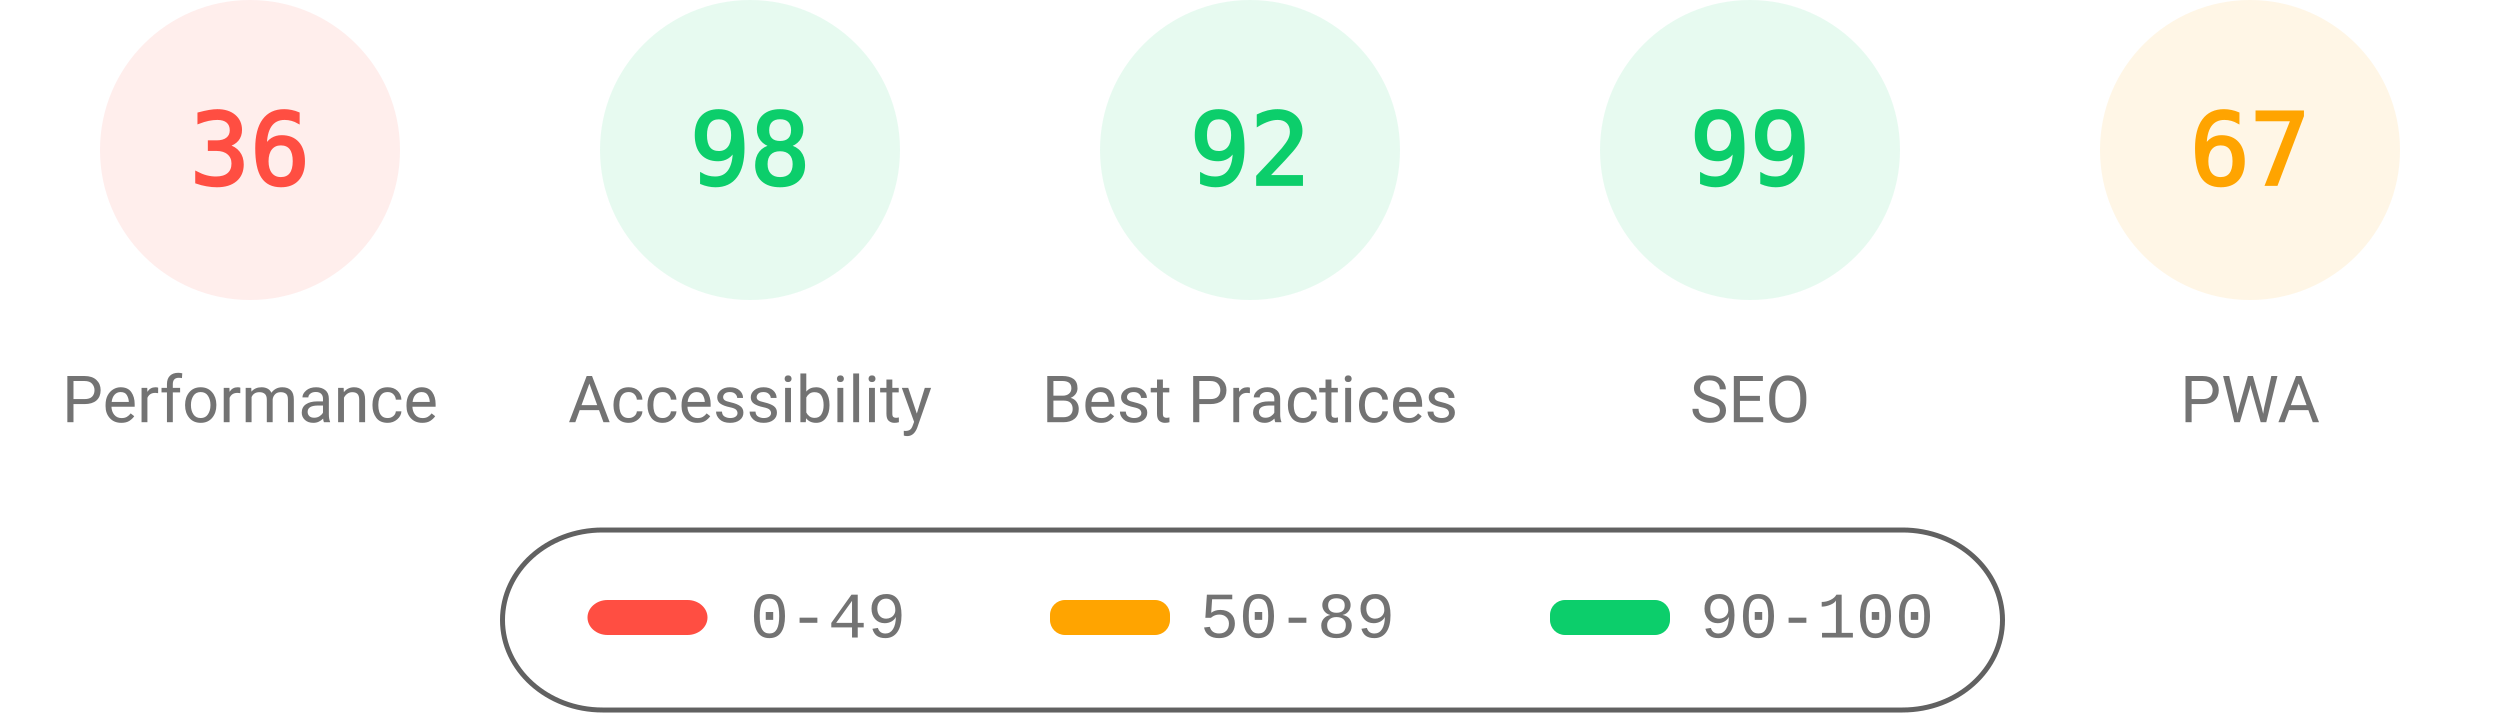
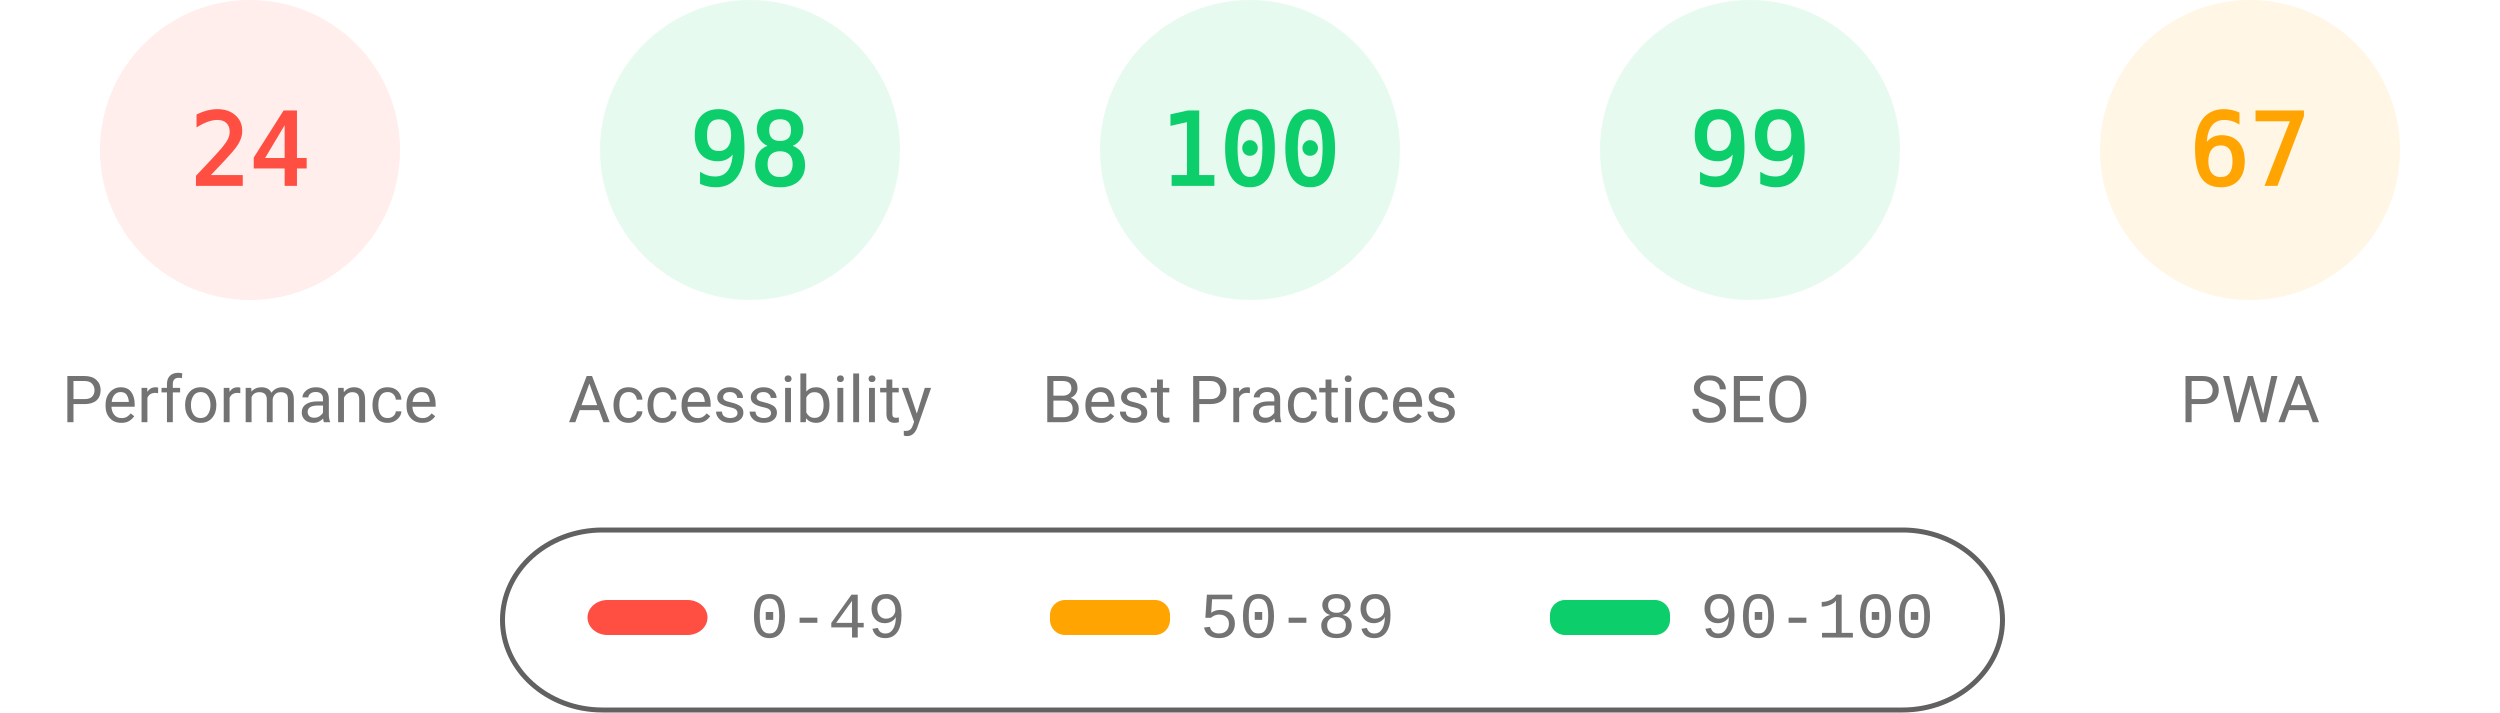
<svg xmlns="http://www.w3.org/2000/svg" fill="none" width="1000" height="285">
  <style>.gauge-base{opacity:.1}.gauge-arc{fill:none;animation-delay:250ms;stroke-linecap:round;transform:rotate(-90deg);transform-origin:100px 60px;animation:load-gauge 1s ease forwards}.guage-text{font-size:40px;font-family:monospace;text-align:center}.guage-red{color:#ff4e42;fill:#ff4e42;stroke:#ff4e42}.guage-orange{color:#ffa400;fill:#ffa400;stroke:#ffa400}.guage-green{color:#0cce6b;fill:#0cce6b;stroke:#0cce6b}.guage-undefined{color:#5c5c5c;fill:#5c5c5c;stroke:#5c5c5c}.guage-title{color:#737373;fill:#737373;stroke:none;font-size:26px;line-height:26px;font-family:Roboto,Halvetica,Arial,sans-serif}@keyframes load-gauge{from{stroke-dasharray:0 352.858}}</style>
  <svg class="guage-div guage-perf guage-red" viewBox="0 0 200 200" width="200" height="200">
    <circle class="gauge-base" r="56" cx="100" cy="60" stroke-width="8" />
-     <circle class="gauge-arc guage-arc-1" r="56" cx="100" cy="60" stroke-width="8" style="stroke-dasharray:126.669,351.858" />
-     <text class="guage-text" x="100" y="60" alignment-baseline="central" dominant-baseline="central" text-anchor="middle">36</text>
+     <circle class="gauge-arc guage-arc-1" r="56" cx="100" cy="60" stroke-width="8" style="stroke-dasharray:84.446,351.858" />
+     <text class="guage-text" x="100" y="60" alignment-baseline="central" dominant-baseline="central" text-anchor="middle">24</text>
    <text class="guage-title" x="100" y="160" alignment-baseline="central" dominant-baseline="central" text-anchor="middle">Performance</text>
  </svg>
  <svg class="guage-div guage-acc guage-green" viewBox="0 0 200 200" width="200" height="200" x="200">
    <circle class="gauge-base" r="56" cx="100" cy="60" stroke-width="8" />
    <circle class="gauge-arc guage-arc-2" r="56" cx="100" cy="60" stroke-width="8" style="stroke-dasharray:344.821,351.858" />
    <text class="guage-text" x="100" y="60" alignment-baseline="central" dominant-baseline="central" text-anchor="middle">98</text>
    <text class="guage-title" x="100" y="160" alignment-baseline="central" dominant-baseline="central" text-anchor="middle">Accessibility</text>
  </svg>
  <svg class="guage-div guage-best guage-green" viewBox="0 0 200 200" width="200" height="200" x="400">
    <circle class="gauge-base" r="56" cx="100" cy="60" stroke-width="8" />
-     <circle class="gauge-arc guage-arc-3" r="56" cx="100" cy="60" stroke-width="8" style="stroke-dasharray:323.709,351.858" />
-     <text class="guage-text" x="100" y="60" alignment-baseline="central" dominant-baseline="central" text-anchor="middle">92</text>
+     <circle class="gauge-arc guage-arc-3" r="56" cx="100" cy="60" stroke-width="8" style="stroke-dasharray:351.858,351.858" />
+     <text class="guage-text" x="100" y="60" alignment-baseline="central" dominant-baseline="central" text-anchor="middle">100</text>
    <text class="guage-title" x="100" y="160" alignment-baseline="central" dominant-baseline="central" text-anchor="middle">Best Practices</text>
  </svg>
  <svg class="guage-div guage-seo guage-green" viewBox="0 0 200 200" width="200" height="200" x="600">
    <circle class="gauge-base" r="56" cx="100" cy="60" stroke-width="8" />
    <circle class="gauge-arc guage-arc-4" r="56" cx="100" cy="60" stroke-width="8" style="stroke-dasharray:348.339,351.858" />
    <text class="guage-text" x="100" y="60" alignment-baseline="central" dominant-baseline="central" text-anchor="middle">99</text>
    <text class="guage-title" x="100" y="160" alignment-baseline="central" dominant-baseline="central" text-anchor="middle">SEO</text>
  </svg>
  <svg class="guage-div guage-pwa guage-orange" viewBox="0 0 200 200" width="200" height="200" x="800">
    <circle class="gauge-base" r="56" cx="100" cy="60" stroke-width="8" />
    <circle class="gauge-arc guage-arc-4" r="56" cx="100" cy="60" stroke-width="8" style="stroke-dasharray:235.745,351.858" />
    <text class="guage-text" x="100" y="60" alignment-baseline="central" dominant-baseline="central" text-anchor="middle">67</text>
    <text class="guage-title" x="100" y="160" alignment-baseline="central" dominant-baseline="central" text-anchor="middle">PWA</text>
  </svg>
  <svg width="604" height="76" x="200" y="210">
    <path fill="none" id="canvas_background" d="M-1-1h604v80H-1z" />
    <rect fill-opacity="0" stroke="#616161" stroke-width="2" rx="40" id="svg_2" height="72" width="600" y="2" x="1" fill="#000" />
    <rect stroke="#000" rx="8" id="svg_3" height="14" width="48" y="30" x="35" stroke-opacity="null" stroke-width="0" fill="#ff4e42" />
    <rect stroke="#000" rx="6" id="svg_4" height="14" width="48" y="30" x="220" stroke-opacity="null" stroke-width="0" fill="#ffa400" />
    <rect stroke="#000" rx="6" id="svg_5" height="14" width="48" y="30" x="420" stroke-opacity="null" stroke-width="0" fill="#0cce6b" />
    <text xml:space="preserve" text-anchor="start" font-family="'Courier New', Courier, monospace" font-size="26" id="svg_6" y="45" x="100" stroke-opacity="null" stroke-width="0" stroke="#000" fill="#737373">0-49</text>
    <text xml:space="preserve" text-anchor="start" font-family="'Courier New', Courier, monospace" font-size="26" id="svg_7" y="45" x="280" stroke-opacity="null" stroke-width="0" stroke="#000" fill="#737373">50-89</text>
    <text xml:space="preserve" text-anchor="start" font-family="'Courier New', Courier, monospace" font-size="26" id="svg_8" y="45" x="480" stroke-opacity="null" stroke-width="0" stroke="#000" fill="#737373">90-100</text>
  </svg>
</svg>
